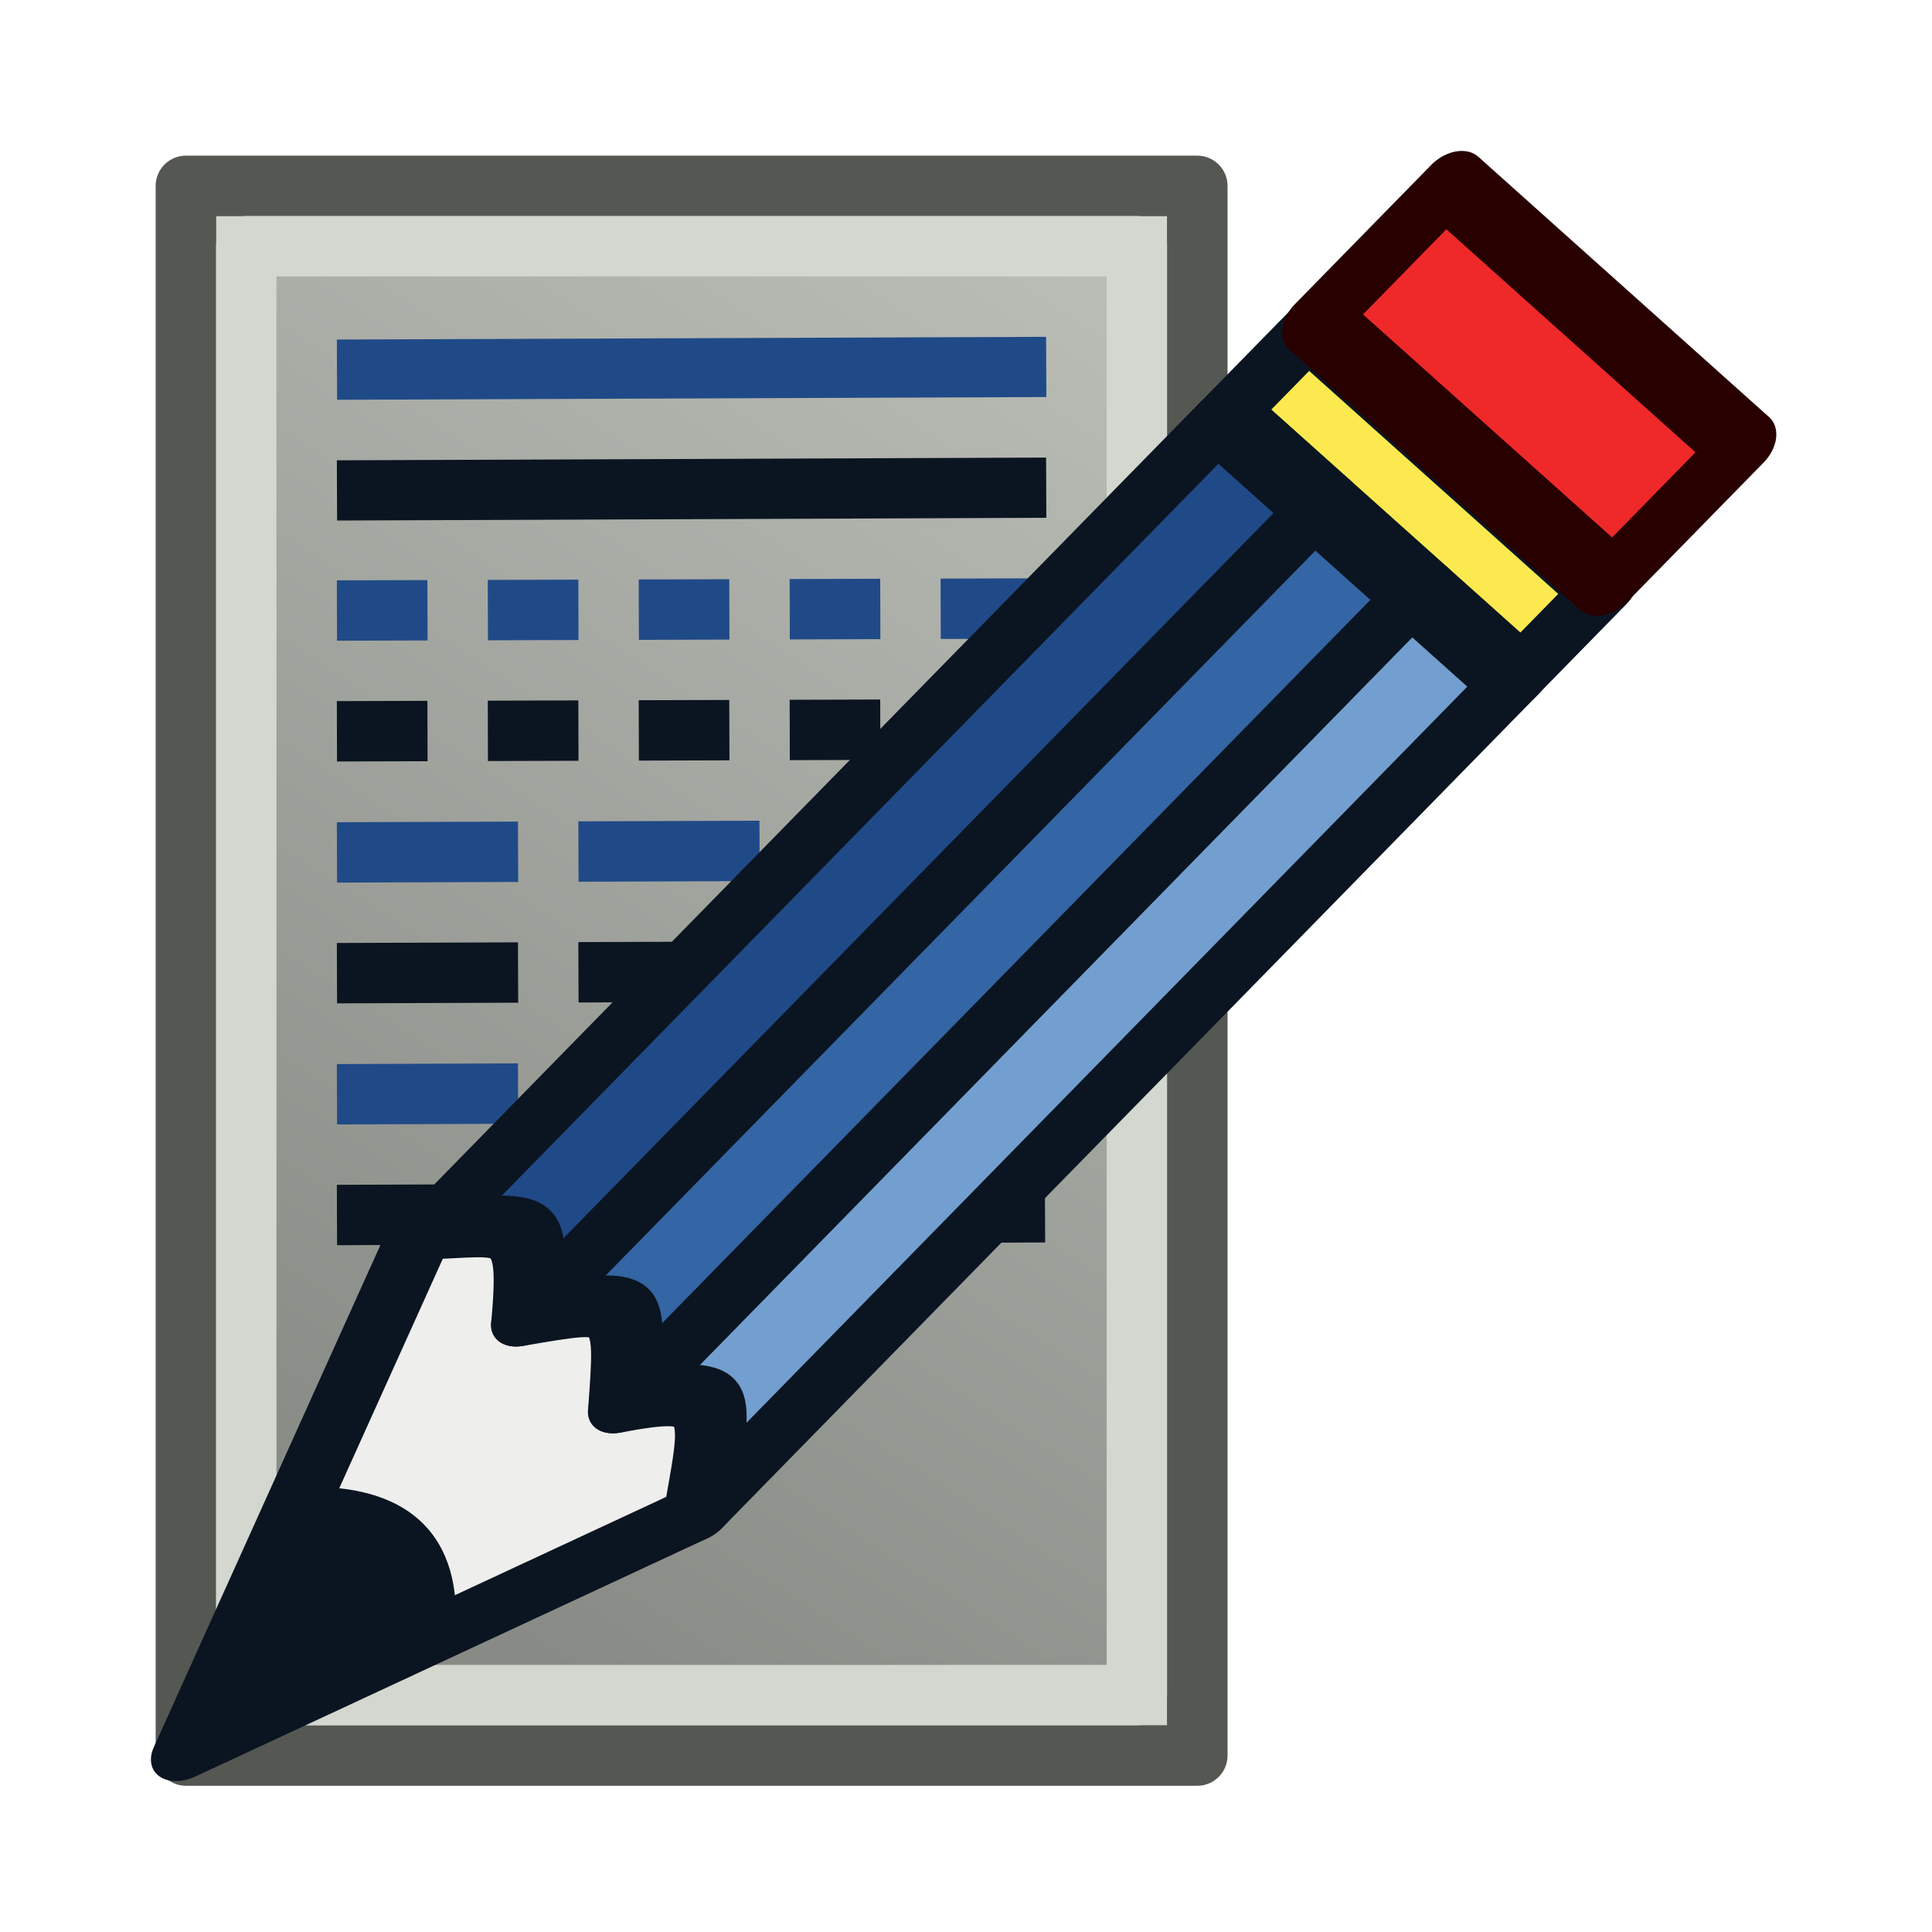
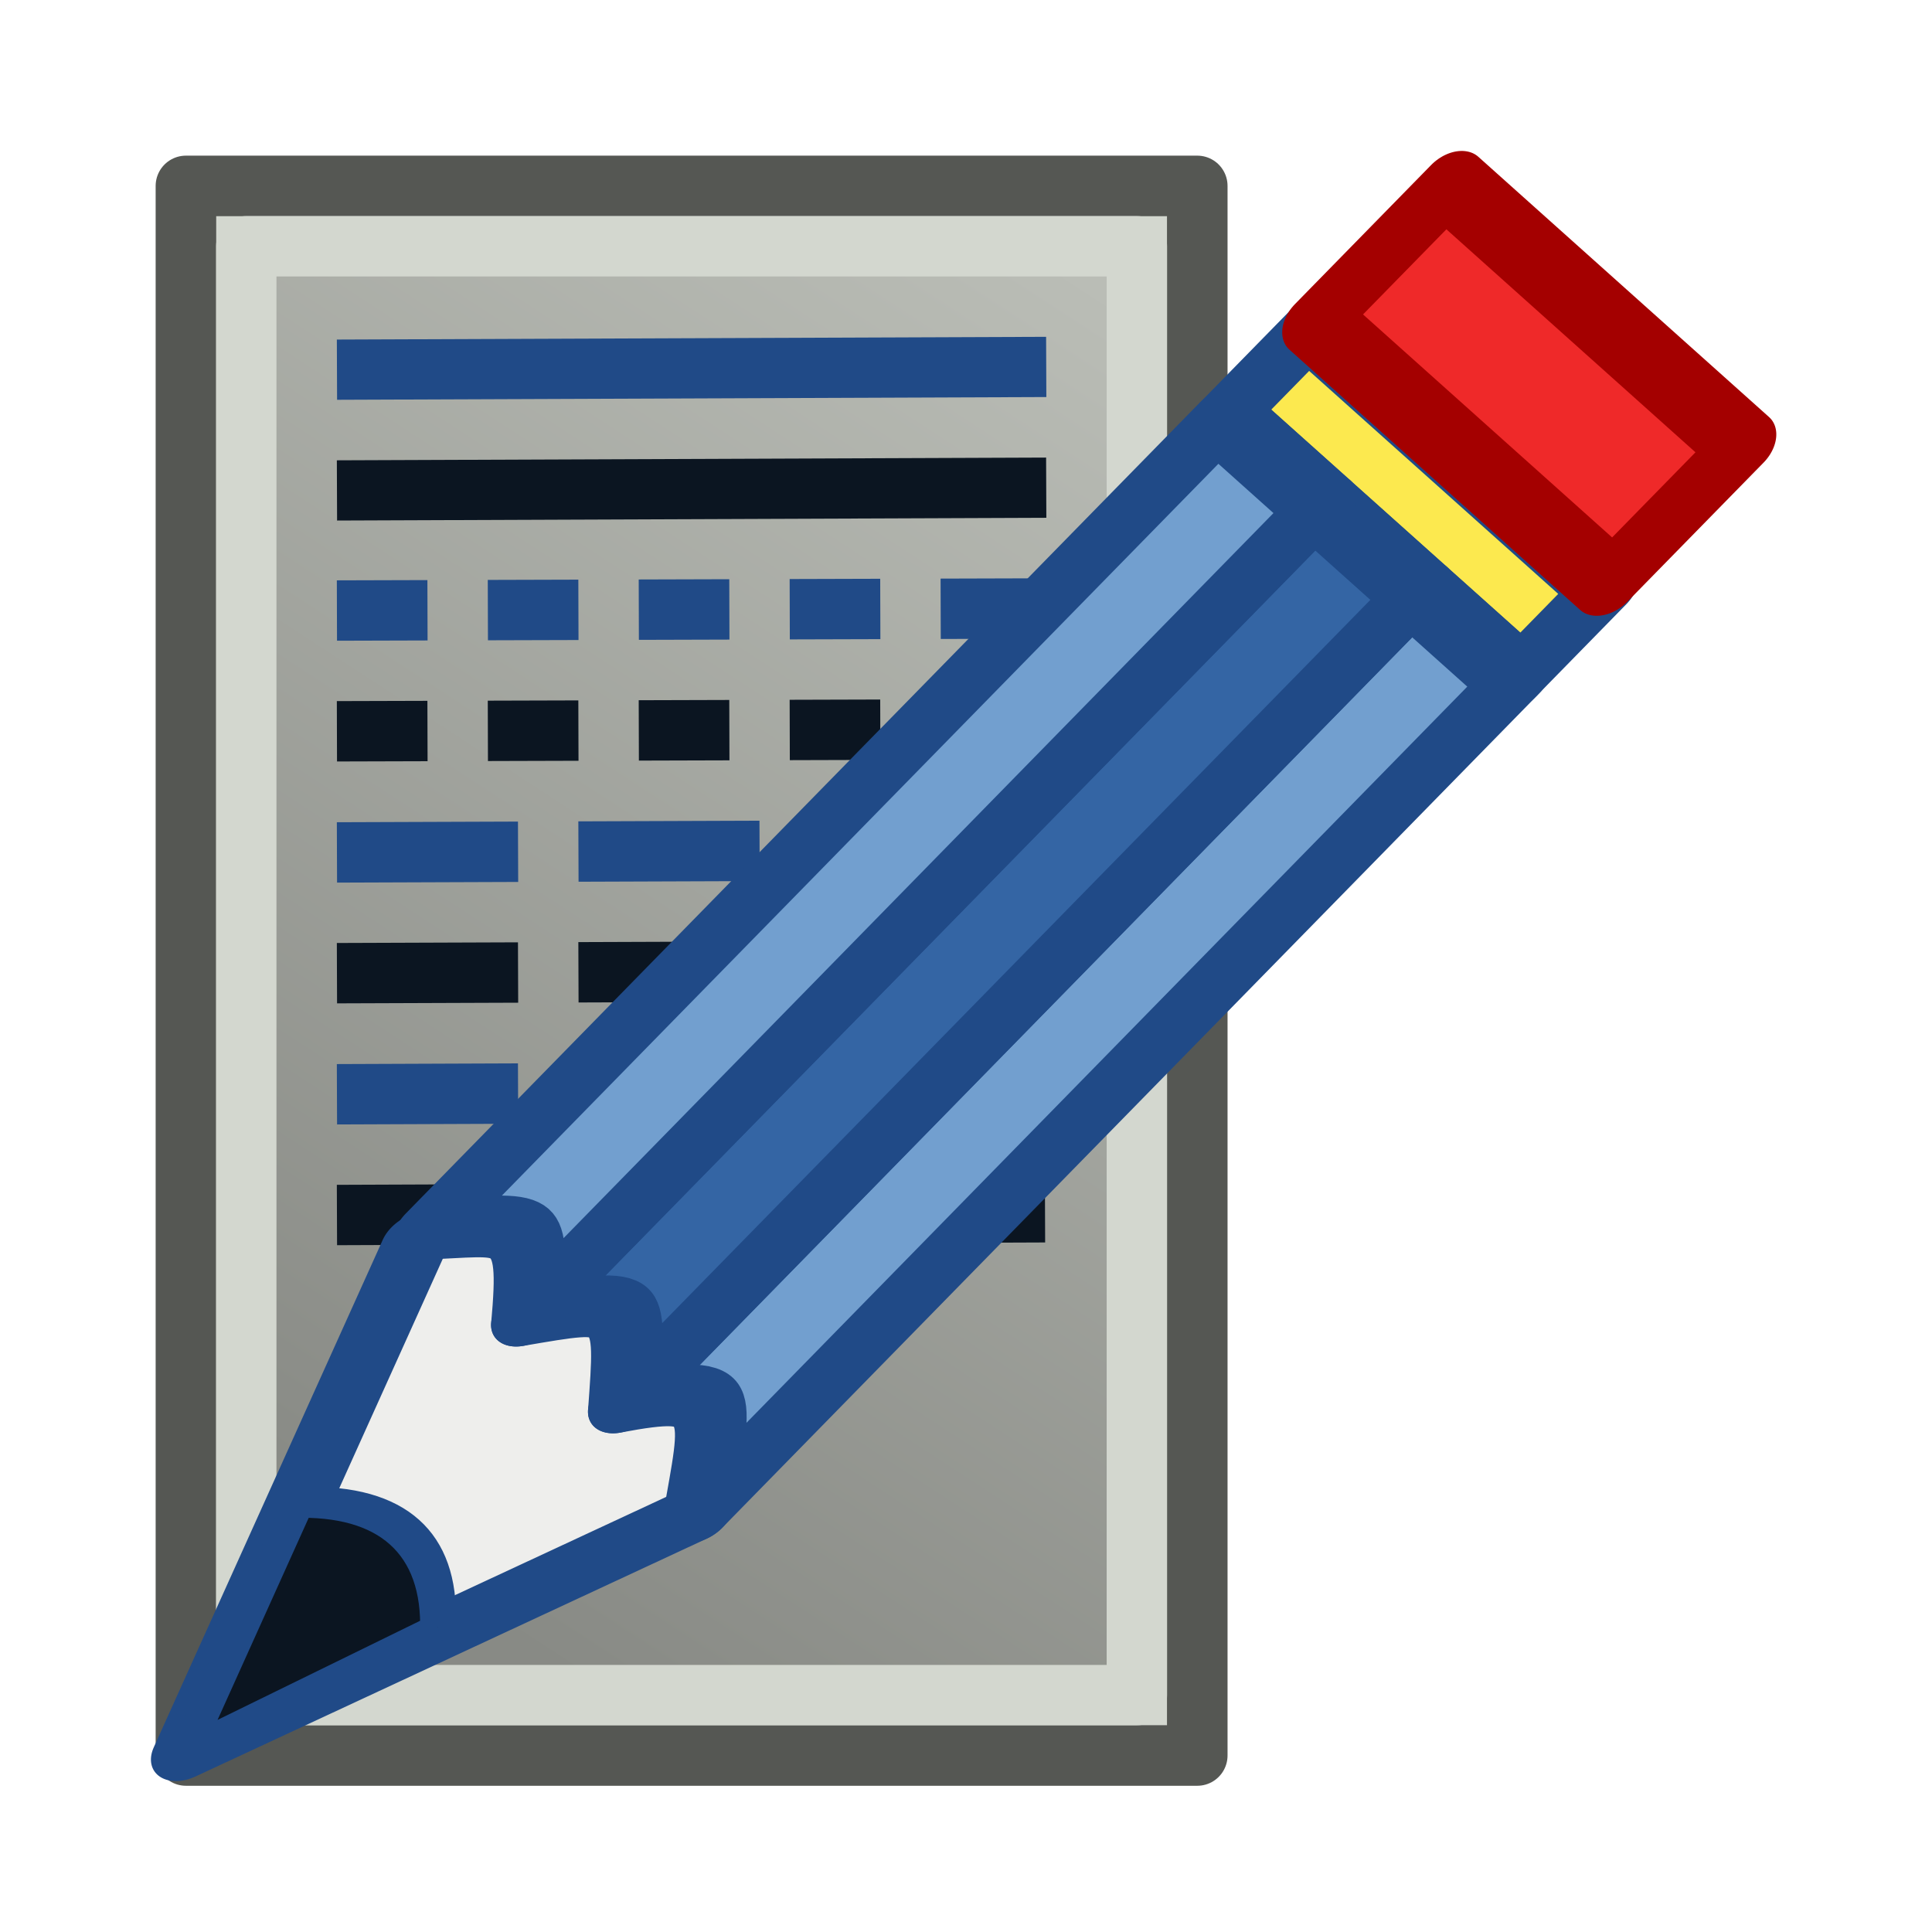
<svg xmlns="http://www.w3.org/2000/svg" xmlns:xlink="http://www.w3.org/1999/xlink" width="64px" height="64px" id="svg2943" version="1.1">
  <defs id="defs2945">
    <linearGradient id="linearGradient2">
      <stop style="stop-color:#888a85;stop-opacity:1;" offset="0" id="stop2" />
      <stop style="stop-color:#babdb6;stop-opacity:1;" offset="1" id="stop3" />
    </linearGradient>
    <linearGradient id="linearGradient3876">
      <stop style="stop-color:#956363;stop-opacity:1;" offset="0" id="stop3878" />
      <stop style="stop-color:#ebe0a9;stop-opacity:1" offset="1" id="stop3880" />
    </linearGradient>
    <linearGradient id="linearGradient3858">
      <stop style="stop-color:#956363;stop-opacity:1;" offset="0" id="stop3860" />
      <stop style="stop-color:#d17878;stop-opacity:1;" offset="1" id="stop3862" />
    </linearGradient>
    <linearGradient id="linearGradient4158">
      <stop style="stop-color:#000000;stop-opacity:1;" offset="0" id="stop4160" />
      <stop style="stop-color:#f6f6f6;stop-opacity:0;" offset="1" id="stop4162" />
    </linearGradient>
    <linearGradient id="linearGradient4122">
      <stop style="stop-color:#e3d328;stop-opacity:1;" offset="0" id="stop4124" />
      <stop style="stop-color:#e1dec3;stop-opacity:1;" offset="1" id="stop4126" />
    </linearGradient>
    <linearGradient id="linearGradient4088">
      <stop style="stop-color:#e9cd23;stop-opacity:1;" offset="0" id="stop4090" />
      <stop style="stop-color:#040000;stop-opacity:0;" offset="1" id="stop4092" />
    </linearGradient>
    <linearGradient id="linearGradient4060">
      <stop style="stop-color:#ada9a9;stop-opacity:1;" offset="0" id="stop4062" />
      <stop style="stop-color:#ada9a9;stop-opacity:0;" offset="1" id="stop4064" />
    </linearGradient>
    <linearGradient id="linearGradient4052">
      <stop style="stop-color:#ada9a9;stop-opacity:1;" offset="0" id="stop4054" />
      <stop style="stop-color:#ada9a9;stop-opacity:0;" offset="1" id="stop4056" />
    </linearGradient>
    <linearGradient id="linearGradient4349">
      <stop style="stop-color:#898709;stop-opacity:1;" offset="0" id="stop4351" />
      <stop style="stop-color:#000000;stop-opacity:1;" offset="1" id="stop4353" />
    </linearGradient>
    <linearGradient id="linearGradient5241">
      <stop style="stop-color:#212c45;stop-opacity:1;" offset="0" id="stop5243" />
      <stop style="stop-color:#000000;stop-opacity:1;" offset="1" id="stop5245" />
    </linearGradient>
    <linearGradient id="linearGradient5227">
      <stop style="stop-color:#000000;stop-opacity:1;" offset="0" id="stop5229" />
    </linearGradient>
    <linearGradient id="linearGradient3902">
      <stop style="stop-color:#000000;stop-opacity:0.588;" offset="0" id="stop3904" />
      <stop style="stop-color:#000000;stop-opacity:0.392;" offset="1" id="stop3906" />
    </linearGradient>
    <linearGradient id="linearGradient3894">
      <stop style="stop-color:#45351d;stop-opacity:1;" offset="0" id="stop3896" />
      <stop style="stop-color:#000000;stop-opacity:1;" offset="1" id="stop3898" />
    </linearGradient>
    <linearGradient id="linearGradient3886">
      <stop style="stop-color:#45351d;stop-opacity:1;" offset="0" id="stop3888" />
      <stop style="stop-color:#000000;stop-opacity:1;" offset="1" id="stop3890" />
    </linearGradient>
    <linearGradient id="linearGradient3792">
      <stop style="stop-color:#aaaaaa;stop-opacity:1;" offset="0" id="stop3794" />
      <stop style="stop-color:#d2d2d2;stop-opacity:1;" offset="1" id="stop3796" />
    </linearGradient>
    <linearGradient id="linearGradient3784">
      <stop style="stop-color:#bebebe;stop-opacity:1;" offset="0" id="stop3786" />
      <stop style="stop-color:#ffffff;stop-opacity:0.392;" offset="1" id="stop3788" />
    </linearGradient>
    <linearGradient id="linearGradient3377">
      <stop id="stop3379" offset="0" style="stop-color:#71b2f8;stop-opacity:1;" />
      <stop id="stop3381" offset="1" style="stop-color:#002795;stop-opacity:1;" />
    </linearGradient>
    <linearGradient xlink:href="#linearGradient4052" id="linearGradient4058" x1="139" y1="44.864" x2="92.498" y2="-14.357" gradientUnits="userSpaceOnUse" gradientTransform="translate(248.6744,65.82593)" />
    <linearGradient xlink:href="#linearGradient4060" id="linearGradient4066" x1="103.937" y1="49.179" x2="120.499" y2="0.212" gradientUnits="userSpaceOnUse" gradientTransform="translate(248.6744,65.82593)" />
    <linearGradient xlink:href="#linearGradient4122" id="linearGradient4128" x1="391.307" y1="120.811" x2="394.432" y2="112.436" gradientUnits="userSpaceOnUse" gradientTransform="translate(-8.034794,-1.06066)" />
    <linearGradient xlink:href="#linearGradient4158" id="linearGradient4164" x1="419.994" y1="102.778" x2="458.719" y2="69.432" gradientUnits="userSpaceOnUse" gradientTransform="translate(-49.22376,-0.8838835)" />
    <linearGradient xlink:href="#linearGradient4122" id="linearGradient3856" x1="116.839" y1="21.107" x2="89.015" y2="23.487" gradientUnits="userSpaceOnUse" />
    <linearGradient xlink:href="#linearGradient3858" id="linearGradient3864" x1="94.745" y1="31.189" x2="70.261" y2="42.461" gradientUnits="userSpaceOnUse" />
    <linearGradient xlink:href="#linearGradient3876" id="linearGradient3882" x1="123.752" y1="-0.085" x2="104.855" y2="16.388" gradientUnits="userSpaceOnUse" />
    <linearGradient xlink:href="#linearGradient3858" id="linearGradient3892" gradientUnits="userSpaceOnUse" x1="94.745" y1="31.189" x2="70.261" y2="42.461" />
    <linearGradient xlink:href="#linearGradient4122" id="linearGradient3895" gradientUnits="userSpaceOnUse" x1="116.839" y1="21.107" x2="89.015" y2="23.487" />
    <linearGradient xlink:href="#linearGradient3876" id="linearGradient3897" gradientUnits="userSpaceOnUse" x1="123.752" y1="-0.085" x2="104.855" y2="16.388" />
    <filter id="filter3911" height="1" width="1" y="0" x="0" color-interpolation-filters="sRGB">
      <feColorMatrix id="feColorMatrix3913" result="result14" type="luminanceToAlpha" in="SourceGraphic" />
      <feComposite id="feComposite3915" in2="result14" in="SourceGraphic" result="fbSourceGraphic" operator="out" />
      <feBlend id="feBlend3917" in2="fbSourceGraphic" mode="normal" result="result15" />
    </filter>
    <linearGradient xlink:href="#linearGradient4061" id="linearGradient4059" gradientUnits="userSpaceOnUse" x1="266.082" y1="90.401" x2="301.709" y2="119.887" />
    <linearGradient id="linearGradient4061">
      <stop id="stop4063" offset="0" style="stop-color:#ef2929;stop-opacity:1" />
      <stop id="stop4065" offset="1" style="stop-color:#a40000;stop-opacity:1" />
    </linearGradient>
    <linearGradient gradientTransform="matrix(-0.02477995,1.155476,-1.231953,0.361653,588.8059,-370.7719)" xlink:href="#linearGradient3944" id="linearGradient3950" x1="285.709" y1="75.887" x2="301.709" y2="119.887" gradientUnits="userSpaceOnUse" />
    <linearGradient id="linearGradient3944">
      <stop style="stop-color:#8ae234;stop-opacity:1" offset="0" id="stop3946" />
      <stop style="stop-color:#4e9a06;stop-opacity:1" offset="1" id="stop3948" />
    </linearGradient>
    <linearGradient xlink:href="#linearGradient3953" id="linearGradient3959" x1="214.709" y1="80.887" x2="218.709" y2="104.887" gradientUnits="userSpaceOnUse" gradientTransform="matrix(-0.02477995,1.155476,-1.231953,0.361653,586.8235,-278.3338)" />
    <linearGradient id="linearGradient3953">
      <stop style="stop-color:#babdb6;stop-opacity:1" offset="0" id="stop3955" />
      <stop style="stop-color:#555753;stop-opacity:1" offset="1" id="stop3957" />
    </linearGradient>
    <linearGradient xlink:href="#linearGradient3961" id="linearGradient3967" x1="196.709" y1="106.887" x2="190.709" y2="80.887" gradientUnits="userSpaceOnUse" gradientTransform="matrix(-0.02477995,1.155476,-1.231953,0.361653,586.8235,-278.3338)" />
    <linearGradient id="linearGradient3961">
      <stop style="stop-color:#babdb6;stop-opacity:1" offset="0" id="stop3963" />
      <stop style="stop-color:#d3d7cf;stop-opacity:1" offset="1" id="stop3965" />
    </linearGradient>
    <linearGradient xlink:href="#linearGradient2" id="linearGradient3" x1="10.916" y1="50.441" x2="37.282" y2="9.987" gradientUnits="userSpaceOnUse" />
  </defs>
  <g id="layer1">
    <g id="g19">
      <rect style="fill:#d3d7cf;stroke:#555753;stroke-width:2.006;stroke-linecap:square;stroke-linejoin:round;stroke-dasharray:none;paint-order:fill markers stroke" id="rect1" width="33.502" height="51.994" x="6.159" y="6.159" />
      <path style="fill:url(#linearGradient3);stroke:#d3d7cf;stroke-width:2;stroke-linecap:square;stroke-linejoin:round;stroke-dasharray:none;paint-order:fill markers stroke" id="rect2" width="33.502" height="51.994" x="6.159" y="6.159" d="M 8.158,8.158 H 37.66 V 56.152 H 8.158 Z" />
      <path style="display:inline;fill:none;stroke:#0b1521;stroke-width:2;stroke-linecap:square;stroke-linejoin:round;stroke-dasharray:4, 4, 1, 4, 1, 4;stroke-dashoffset:0" d="m 12.162,40.245 21.456,-0.083" id="path7" />
      <path style="display:inline;fill:none;stroke:#204a87;stroke-width:2;stroke-linecap:square;stroke-linejoin:round;stroke-dasharray:4, 4, 1, 4, 1, 4;stroke-dashoffset:0" d="m 12.162,36.245 21.456,-0.083" id="path4-7" />
      <path style="display:inline;fill:none;stroke:#0b1521;stroke-width:2;stroke-linecap:square;stroke-linejoin:round;stroke-dasharray:4, 4;stroke-dashoffset:0" d="M 12.162,32.234 33.631,32.156" id="path5" />
      <path style="display:inline;fill:none;stroke:#204a87;stroke-width:2;stroke-linecap:square;stroke-linejoin:round;stroke-dasharray:4, 4;stroke-dashoffset:0" d="M 12.162,28.234 33.631,28.156" id="path6" />
      <path style="display:inline;fill:none;stroke:#0b1521;stroke-width:2;stroke-linecap:square;stroke-linejoin:round;stroke-dasharray:1, 4;stroke-dashoffset:0" d="m 33.161,24.161 -21.683,0.063" id="path4" />
      <path style="display:inline;fill:none;stroke:#204a87;stroke-width:2;stroke-linecap:square;stroke-linejoin:round;stroke-dasharray:1, 4;stroke-dashoffset:0" d="m 33.161,20.161 -21.683,0.063" id="path9" />
      <path style="display:inline;fill:none;stroke:#0b1521;stroke-width:1.995;stroke-linecap:square;stroke-linejoin:round;stroke-dasharray:none;stroke-dashoffset:0" d="m 33.66,16.159 -21.5,0.083" id="path3" />
      <path style="display:inline;fill:none;stroke:#204a87;stroke-width:1.995;stroke-linecap:square;stroke-linejoin:round;stroke-dasharray:none;stroke-dashoffset:0" d="m 33.66,12.159 -21.5,0.083" id="path8" />
    </g>
    <g transform="matrix(0.2811066,-0.8588033,0.9575755,-0.01841762,-200.6421,426.3393)" id="g1102" style="stroke:#271903;stroke-width:1">
-       <rect transform="matrix(0.6192058,-0.7852288,-0.859092,-0.5118212,0,0)" y="-452.278" x="133.362" height="4.108" width="16.668" id="rect3933" style="display:inline;fill:#fce94f;fill-opacity:1;stroke:#0b1521;stroke-width:2.389;stroke-linecap:round;stroke-linejoin:round;stroke-miterlimit:1.9;stroke-dasharray:none;stroke-opacity:1" />
-       <path style="display:inline;fill:#eeeeec;stroke:#0b1521;stroke-width:2.379;stroke-linecap:butt;stroke-linejoin:round;stroke-opacity:1" d="m 435.831,105.738 -8.852,-15.09 19.535,2.189 2.869,3.34 -8.751,11.097 z" id="path3969" />
-       <path style="display:inline;fill:#729fcf;stroke:#0b1521;stroke-width:2.379;stroke-linecap:butt;stroke-linejoin:round;stroke-miterlimit:4;stroke-dasharray:none;stroke-opacity:1" d="m 467.597,124.663 3.44,-4.363 -30.884,-18.4 c 0.685,3.418 0.045,3.233 -4.323,3.837 z" id="path3843-5-6" />
-       <path style="display:inline;fill:#3465a4;stroke:#0b1521;stroke-width:2.379;stroke-linecap:butt;stroke-linejoin:round;stroke-opacity:1" d="m 471.037,120.3 3.44,-4.363 -30.884,-18.4 c 0.625,3.494 0.685,3.418 -3.44,4.363 z" id="path3843-5-6-2" />
-       <path style="display:inline;fill:#204a87;stroke:#0b1521;stroke-width:2.379;stroke-linecap:butt;stroke-linejoin:round;stroke-opacity:1" d="m 474.478,115.938 3.44,-4.363 -30.884,-18.4 c 0.045,3.233 0.625,3.494 -3.44,4.363 z" id="path3843-5-6-9" />
-       <path style="display:inline;fill:#0b1521;stroke:#0b1521;stroke-width:1.189px;stroke-linecap:butt;stroke-linejoin:round;stroke-opacity:1" d="m 431.563,97.992 c 3.274,-0.862 4.994,-3.044 4.95,-6.278 l -9.534,-1.067 4.584,7.344 v 0" id="path3971" />
-       <rect transform="matrix(0.6192058,-0.7852288,-0.859092,-0.5118212,0,0)" y="-458.526" x="133.405" height="6.163" width="16.668" id="rect3935" style="display:inline;fill:#ef2929;fill-opacity:1;stroke:#280000;stroke-width:2.389;stroke-linecap:round;stroke-linejoin:round;stroke-miterlimit:1.9;stroke-dasharray:none;stroke-opacity:1" />
+       <rect transform="matrix(0.6192058,-0.7852288,-0.859092,-0.5118212,0,0)" y="-452.278" x="133.362" height="4.108" width="16.668" id="rect3933" style="display:inline;fill:#fce94f;fill-opacity:1;stroke:#204a87;stroke-width:2.389;stroke-linecap:round;stroke-linejoin:round;stroke-miterlimit:1.9;stroke-dasharray:none;stroke-opacity:1" />
+       <path style="display:inline;fill:#eeeeec;stroke:#204a87;stroke-width:2.379;stroke-linecap:butt;stroke-linejoin:round;stroke-opacity:1" d="m 435.831,105.738 -8.852,-15.09 19.535,2.189 2.869,3.34 -8.751,11.097 z" id="path3969" />
+       <path style="display:inline;fill:#729fcf;stroke:#204a87;stroke-width:2.379;stroke-linecap:butt;stroke-linejoin:round;stroke-miterlimit:4;stroke-dasharray:none;stroke-opacity:1" d="m 467.597,124.663 3.44,-4.363 -30.884,-18.4 c 0.685,3.418 0.045,3.233 -4.323,3.837 z" id="path3843-5-6" />
+       <path style="display:inline;fill:#3465a4;stroke:#204a87;stroke-width:2.379;stroke-linecap:butt;stroke-linejoin:round;stroke-opacity:1" d="m 471.037,120.3 3.44,-4.363 -30.884,-18.4 c 0.625,3.494 0.685,3.418 -3.44,4.363 z" id="path3843-5-6-2" />
+       <path style="display:inline;fill:#729fcf;stroke:#204a87;stroke-width:2.379;stroke-linecap:butt;stroke-linejoin:round;stroke-opacity:1" d="m 474.478,115.938 3.44,-4.363 -30.884,-18.4 c 0.045,3.233 0.625,3.494 -3.44,4.363 z" id="path3843-5-6-9" />
+       <path style="display:inline;fill:#0b1521;stroke:#204a87;stroke-width:1.189;stroke-linecap:butt;stroke-linejoin:round;stroke-opacity:1;stroke-dasharray:none" d="m 431.563,97.992 c 3.274,-0.862 4.994,-3.044 4.95,-6.278 l -9.534,-1.067 4.584,7.344 v 0" id="path3971" />
+       <rect transform="matrix(0.6192058,-0.7852288,-0.859092,-0.5118212,0,0)" y="-458.526" x="133.405" height="6.163" width="16.668" id="rect3935" style="display:inline;fill:#ef2929;fill-opacity:1;stroke:#a40000;stroke-width:2.389;stroke-linecap:round;stroke-linejoin:round;stroke-miterlimit:1.9;stroke-dasharray:none;stroke-opacity:1" />
    </g>
  </g>
</svg>
